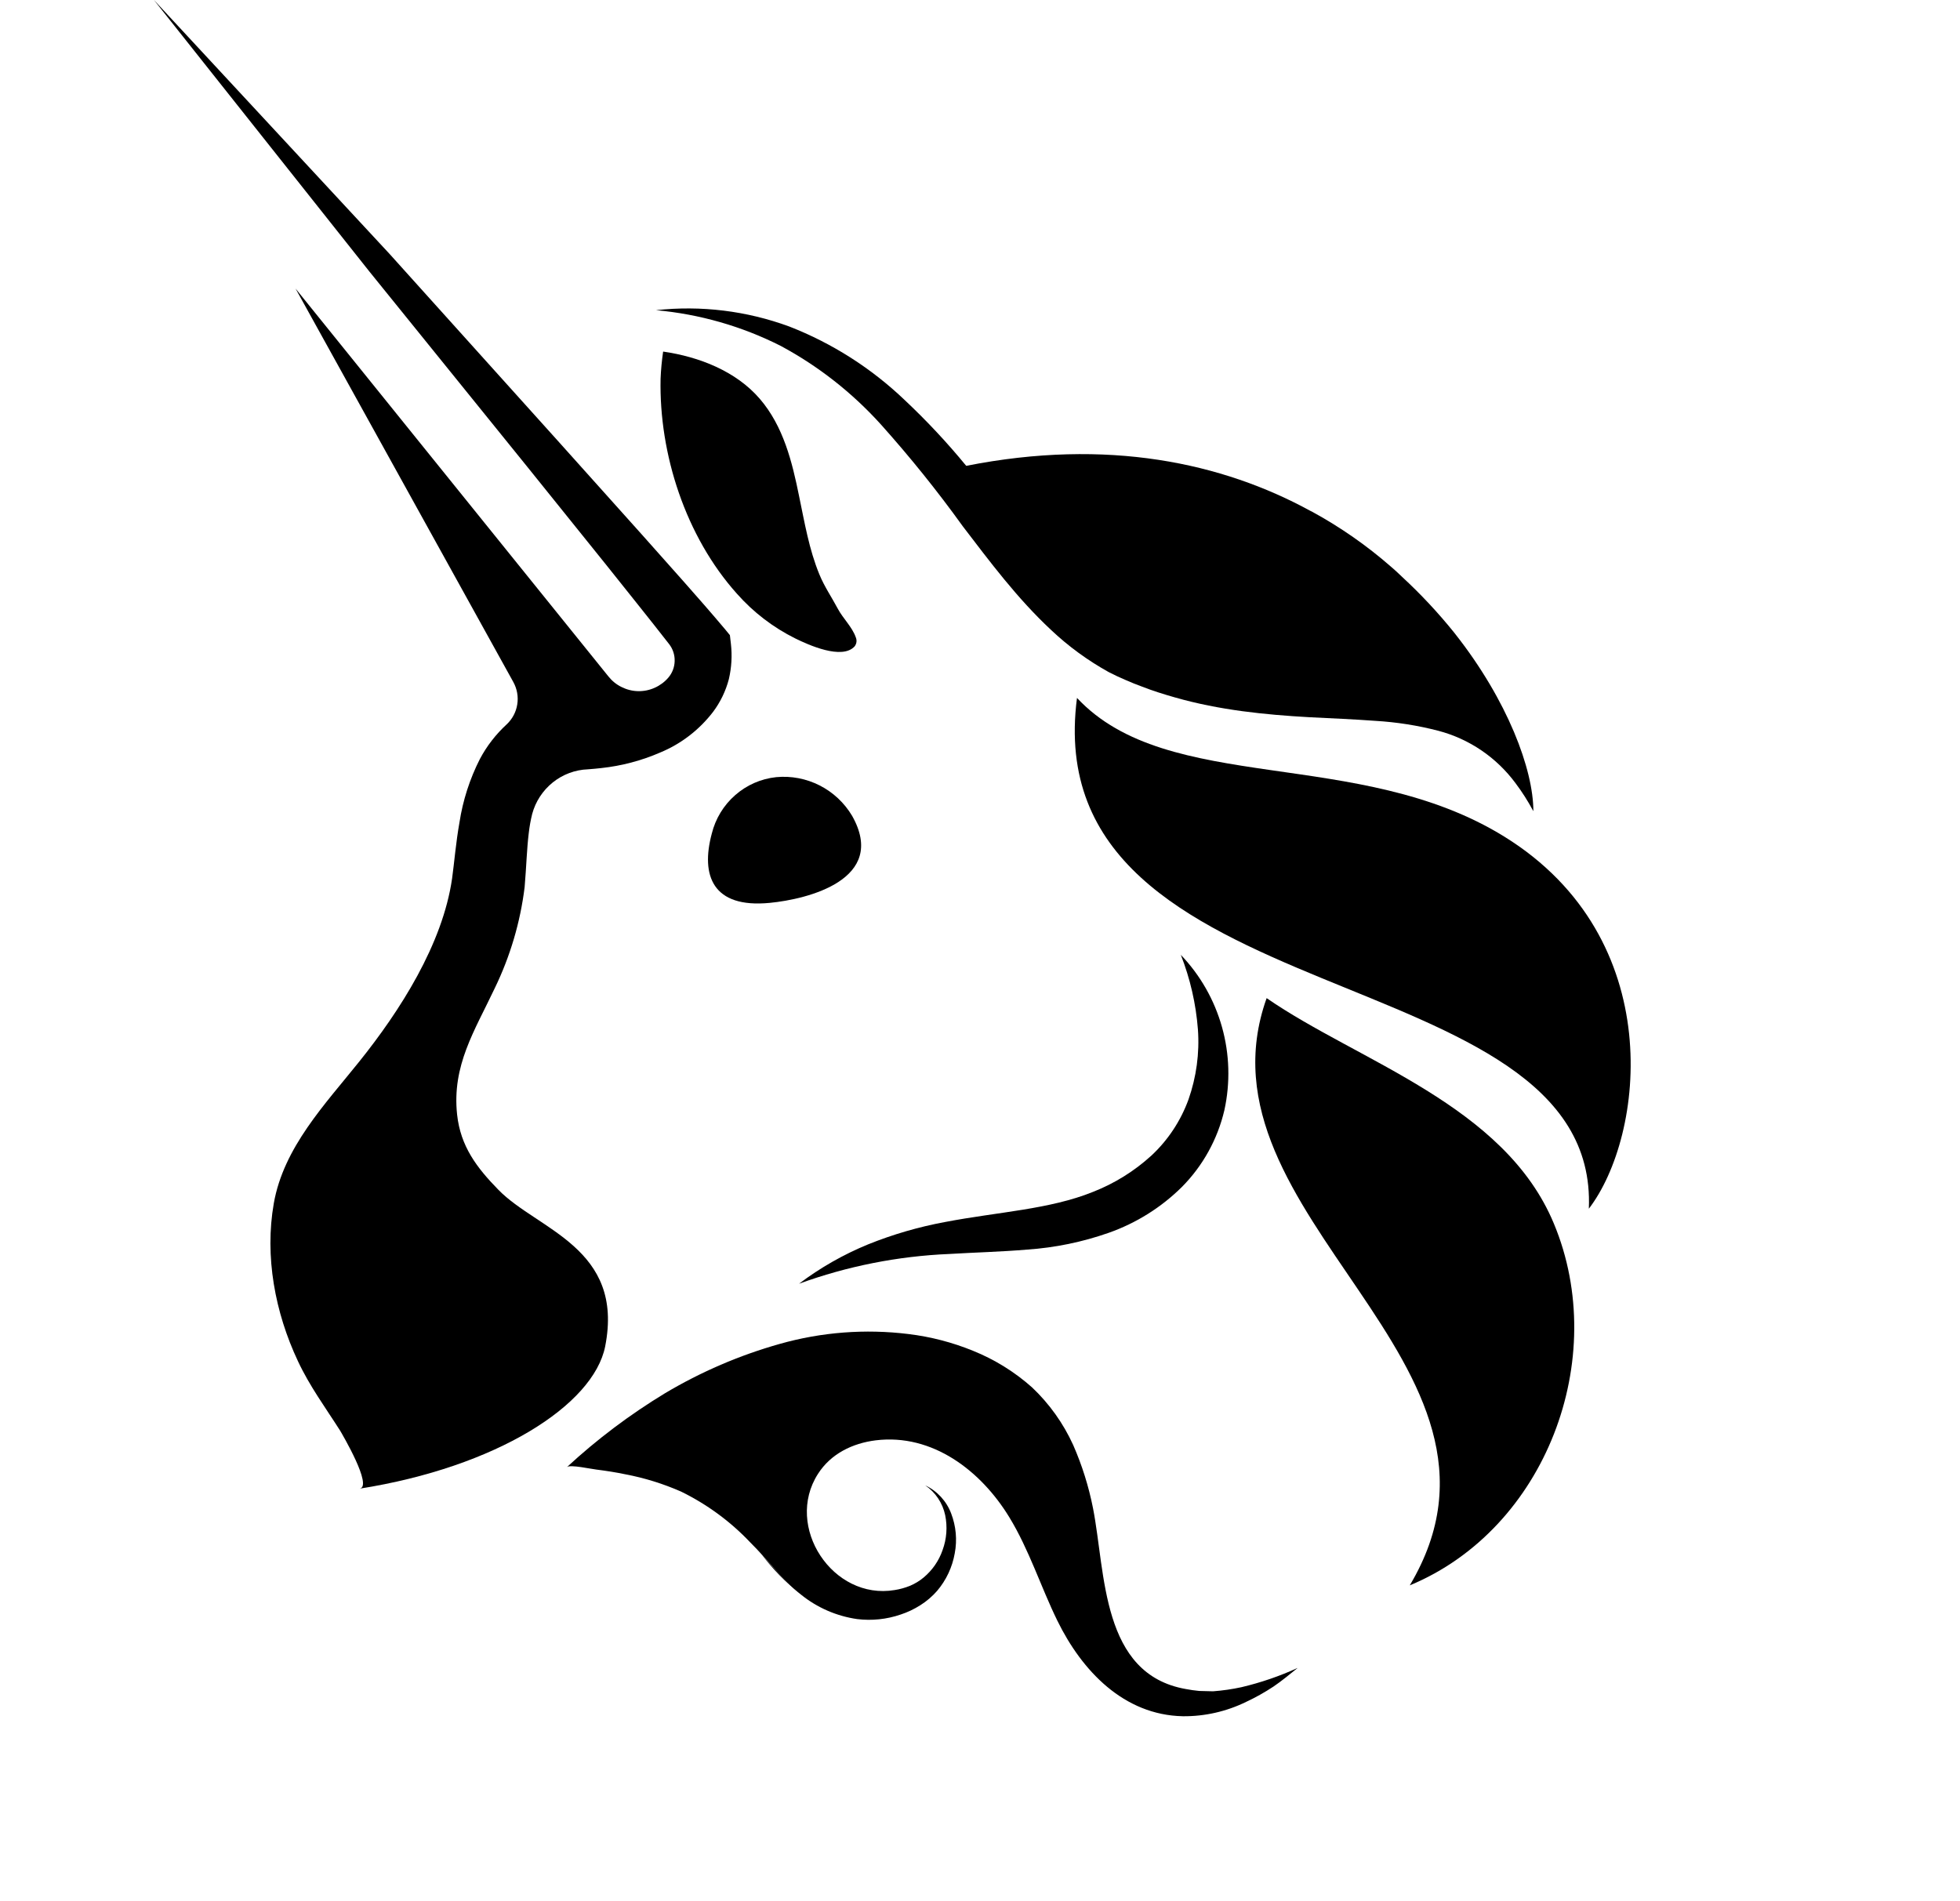
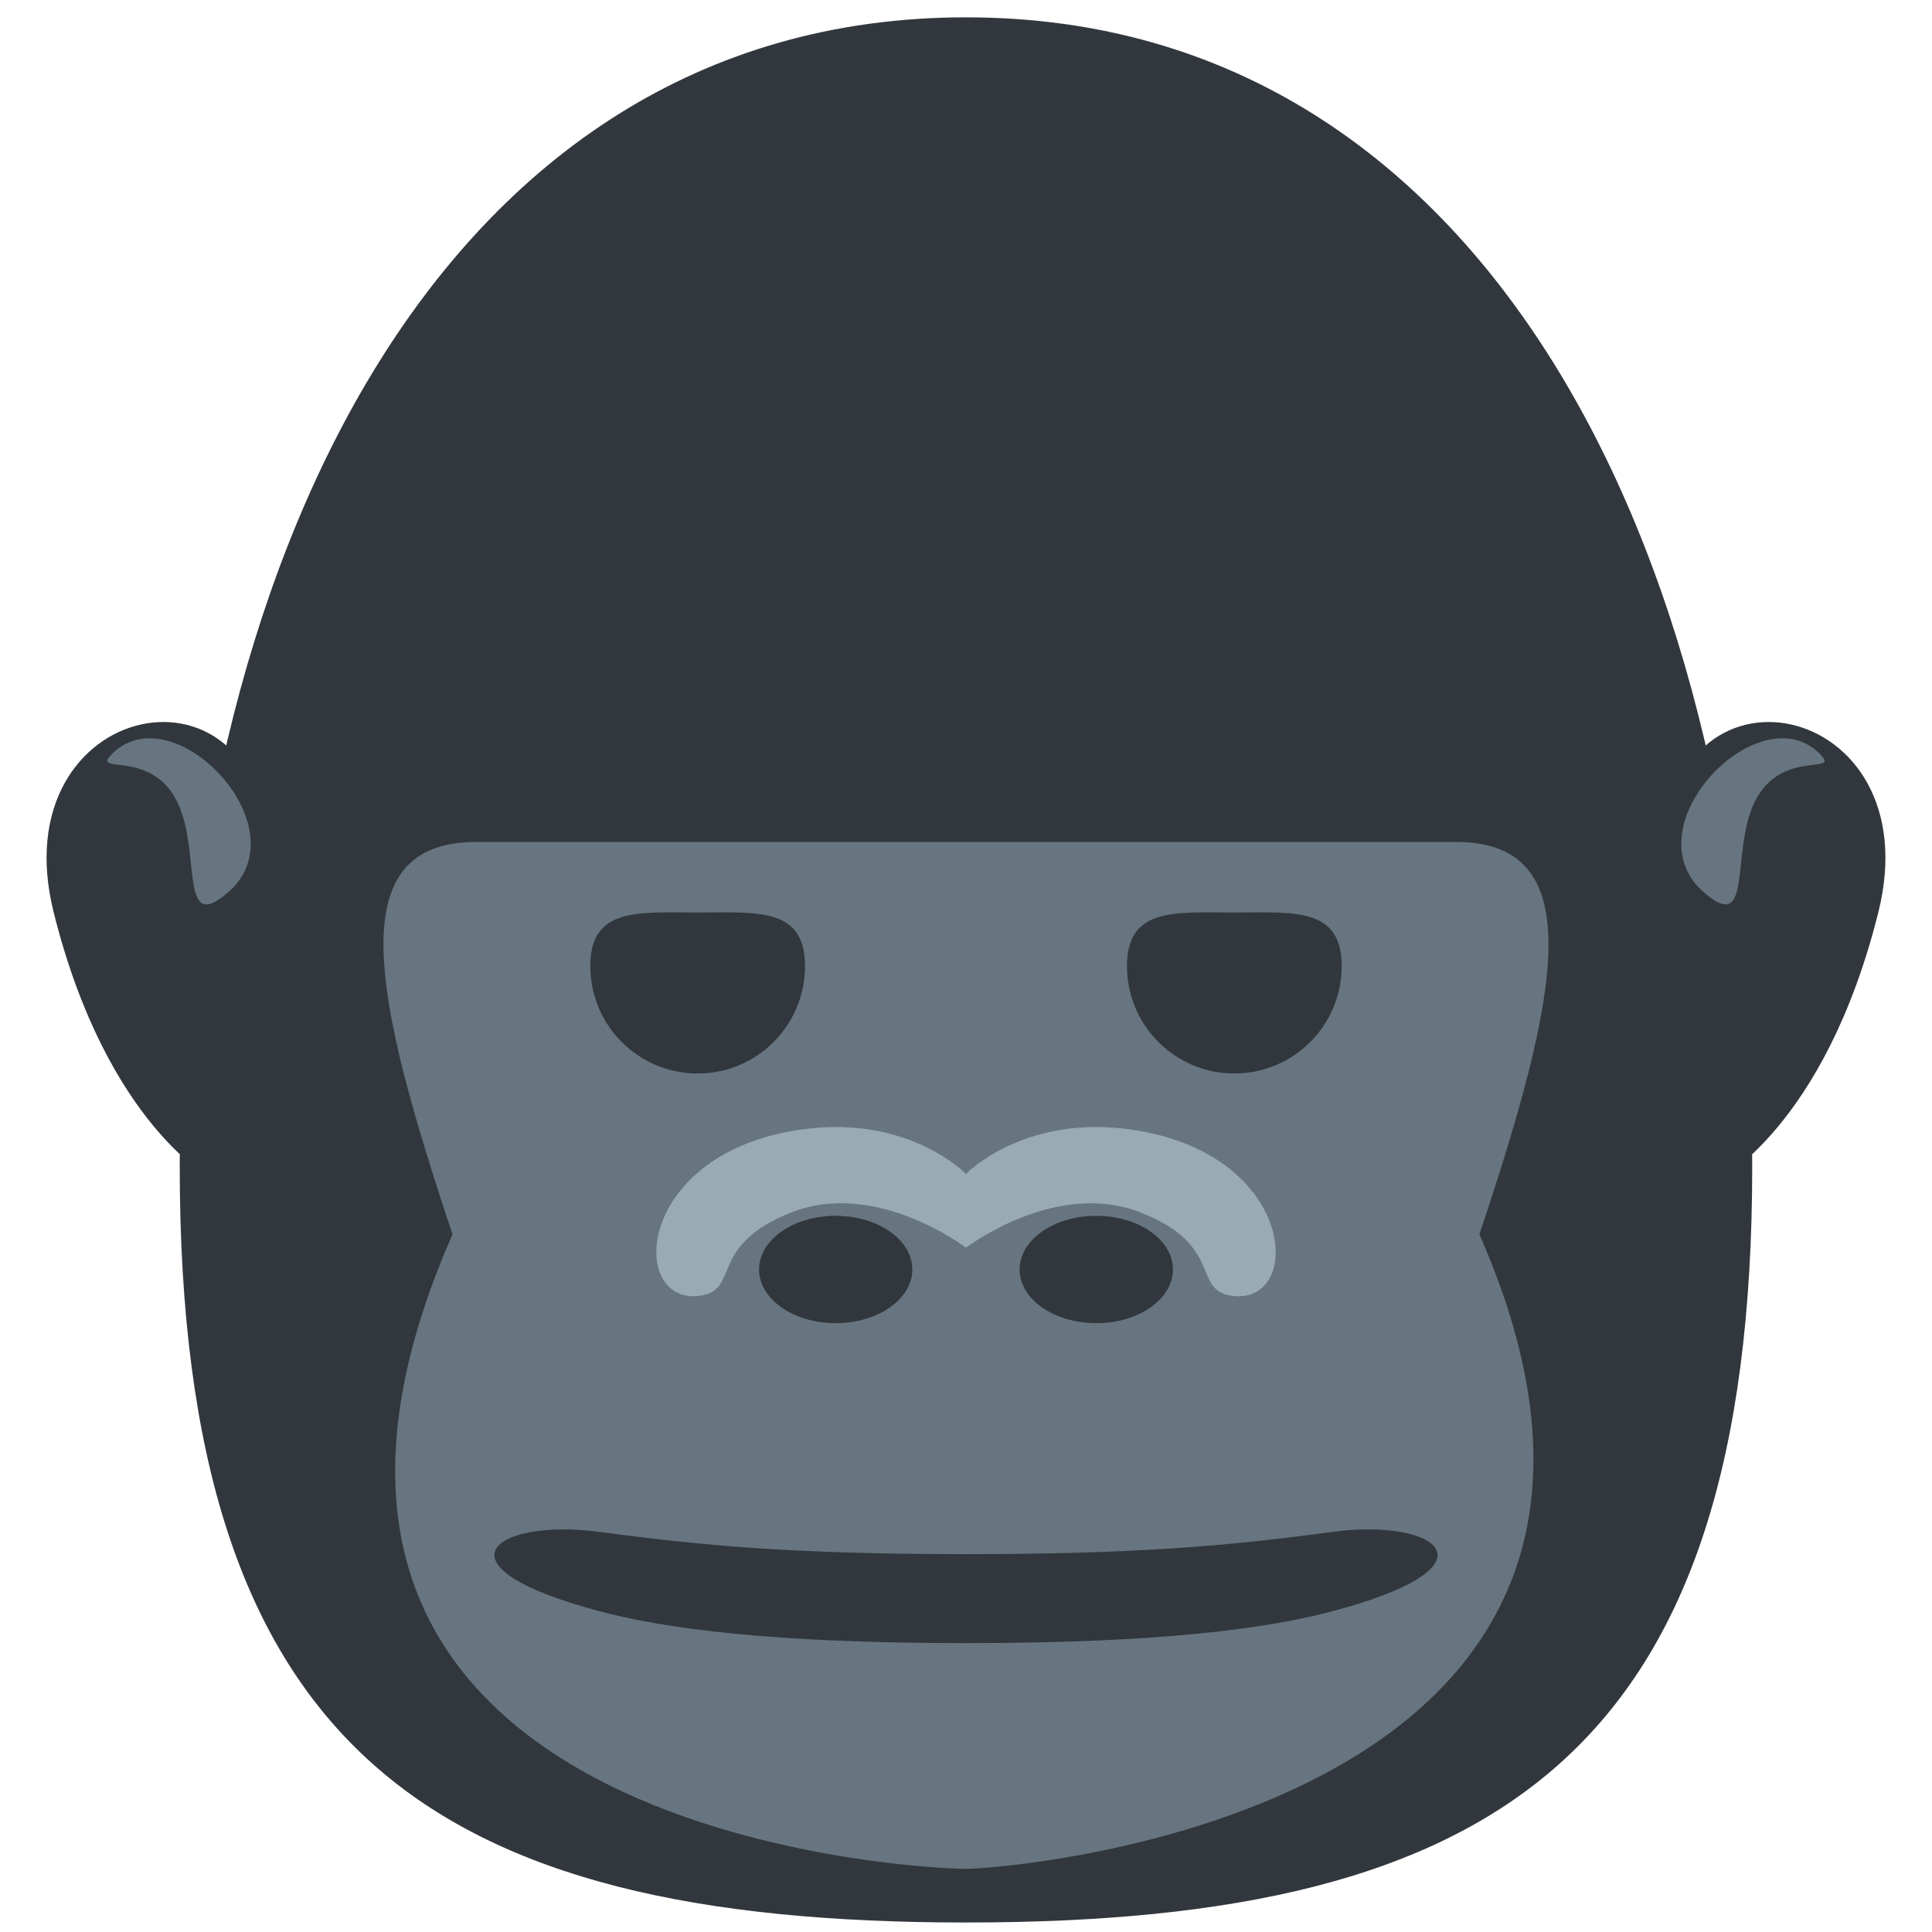
- <svg xmlns="http://www.w3.org/2000/svg" width="33" height="32" viewBox="0 0 33 32" fill="none">
-   <path d="M14.346 13.736C14.953 14.809 13.596 15.142 12.96 15.203C11.995 15.297 11.796 14.739 11.984 14.037C12.046 13.786 12.183 13.56 12.377 13.39C12.571 13.219 12.812 13.113 13.069 13.086C13.321 13.062 13.575 13.111 13.801 13.226C14.027 13.341 14.216 13.518 14.346 13.736Z" fill="black" />
-   <path d="M18.133 11.752C17.428 17.169 26.932 16.042 26.751 20.353C27.689 19.129 28.092 15.802 25.332 14.09C22.873 12.564 19.669 13.399 18.133 11.752Z" fill="black" />
-   <path d="M23.607 9.71C23.546 9.652 23.482 9.596 23.42 9.539C23.483 9.597 23.546 9.657 23.607 9.71Z" fill="black" />
-   <path d="M25.817 13.658L25.811 13.649C25.725 13.489 25.628 13.336 25.519 13.191C25.198 12.755 24.738 12.442 24.216 12.305C23.869 12.215 23.514 12.159 23.155 12.138C22.792 12.111 22.422 12.096 22.048 12.077C21.298 12.035 20.53 11.958 19.78 11.743C19.593 11.69 19.405 11.631 19.224 11.56C19.131 11.527 19.043 11.49 18.951 11.45C18.858 11.411 18.763 11.366 18.669 11.318C18.317 11.123 17.99 10.885 17.697 10.608C17.12 10.069 16.666 9.457 16.211 8.863C15.783 8.268 15.323 7.696 14.833 7.149C14.35 6.614 13.78 6.166 13.146 5.825C12.49 5.493 11.777 5.289 11.045 5.223C11.804 5.14 12.572 5.234 13.289 5.498C14.013 5.78 14.674 6.202 15.236 6.74C15.603 7.085 15.948 7.454 16.268 7.844C18.649 7.373 20.58 7.792 22.064 8.603L22.098 8.62C22.57 8.878 23.013 9.187 23.418 9.541C23.482 9.598 23.546 9.654 23.605 9.712C23.921 10.004 24.215 10.318 24.485 10.654L24.506 10.681C25.383 11.796 25.816 12.955 25.817 13.658Z" fill="black" />
-   <path d="M25.816 13.658L25.811 13.646L25.816 13.658Z" fill="black" />
-   <path d="M11.165 5.92C11.773 6.008 12.393 6.251 12.792 6.715C13.191 7.178 13.338 7.781 13.454 8.354C13.547 8.799 13.622 9.252 13.796 9.673C13.88 9.878 14.004 10.058 14.107 10.252C14.193 10.413 14.348 10.558 14.408 10.73C14.419 10.755 14.423 10.782 14.42 10.809C14.417 10.836 14.406 10.861 14.39 10.883C14.178 11.118 13.607 10.857 13.391 10.751C13.018 10.566 12.684 10.31 12.408 9.998C11.542 9.032 11.095 7.643 11.122 6.379C11.128 6.225 11.143 6.072 11.165 5.92Z" fill="black" />
-   <path d="M21.326 16.807C20.014 20.486 25.966 22.954 23.736 26.695C26.025 25.746 27.111 22.878 26.162 20.603C25.331 18.605 22.875 17.877 21.326 16.807Z" fill="black" />
-   <path d="M13.453 21.616C13.811 21.346 14.202 21.123 14.617 20.953C15.036 20.784 15.471 20.658 15.916 20.576C16.798 20.407 17.671 20.366 18.404 20.069C18.766 19.927 19.099 19.72 19.387 19.457C19.666 19.197 19.879 18.874 20.01 18.515C20.143 18.137 20.198 17.734 20.169 17.334C20.136 16.903 20.039 16.48 19.881 16.078C20.208 16.419 20.446 16.837 20.574 17.293C20.702 17.748 20.716 18.229 20.615 18.692C20.501 19.181 20.253 19.63 19.9 19.986C19.551 20.332 19.129 20.596 18.666 20.759C18.225 20.914 17.764 21.009 17.297 21.041C16.847 21.079 16.412 21.089 15.984 21.115C15.12 21.151 14.266 21.32 13.453 21.616Z" fill="black" />
-   <path d="M21.849 28.085C21.717 28.19 21.585 28.302 21.44 28.4C21.293 28.497 21.14 28.583 20.981 28.657C20.65 28.819 20.286 28.902 19.918 28.899C18.921 28.88 18.216 28.134 17.803 27.291C17.522 26.717 17.328 26.096 16.994 25.549C16.517 24.766 15.7 24.136 14.744 24.253C14.354 24.302 13.989 24.478 13.772 24.818C13.202 25.706 14.02 26.95 15.064 26.774C15.153 26.76 15.239 26.736 15.323 26.702C15.405 26.667 15.483 26.62 15.552 26.562C15.698 26.44 15.808 26.281 15.87 26.101C15.939 25.913 15.954 25.71 15.914 25.514C15.871 25.309 15.751 25.129 15.579 25.012C15.779 25.106 15.935 25.275 16.014 25.483C16.096 25.697 16.118 25.929 16.075 26.154C16.034 26.389 15.931 26.608 15.777 26.789C15.695 26.882 15.601 26.963 15.496 27.029C15.392 27.095 15.281 27.148 15.165 27.186C14.93 27.267 14.679 27.293 14.432 27.263C14.085 27.213 13.758 27.071 13.485 26.85C13.163 26.594 12.923 26.259 12.631 25.971C12.297 25.618 11.902 25.329 11.467 25.116C11.166 24.984 10.852 24.886 10.529 24.825C10.367 24.791 10.203 24.766 10.039 24.745C9.964 24.738 9.596 24.656 9.545 24.704C10.052 24.235 10.605 23.819 11.195 23.461C11.801 23.1 12.451 22.82 13.13 22.629C13.833 22.43 14.569 22.374 15.294 22.463C15.668 22.508 16.034 22.603 16.382 22.745C16.747 22.892 17.084 23.101 17.378 23.363C17.668 23.638 17.903 23.967 18.069 24.332C18.219 24.674 18.331 25.031 18.403 25.397C18.617 26.492 18.538 28.19 19.966 28.441C20.04 28.455 20.115 28.466 20.191 28.473L20.424 28.479C20.585 28.467 20.744 28.444 20.901 28.41C21.227 28.333 21.545 28.224 21.849 28.085Z" fill="black" />
-   <path d="M13.553 26.891L13.516 26.861L13.553 26.891Z" fill="black" />
-   <path d="M12.272 11.434C12.22 11.634 12.129 11.823 12.005 11.988C11.773 12.29 11.467 12.526 11.116 12.671C10.801 12.808 10.467 12.896 10.125 12.933C10.051 12.942 9.974 12.948 9.9 12.954C9.684 12.962 9.476 13.039 9.307 13.175C9.138 13.311 9.016 13.497 8.96 13.707C8.934 13.812 8.915 13.918 8.903 14.024C8.869 14.301 8.863 14.589 8.833 14.938C8.76 15.531 8.589 16.107 8.328 16.644C7.989 17.362 7.608 17.94 7.696 18.767C7.754 19.304 8.028 19.663 8.392 20.035C9.048 20.709 10.517 21.01 10.189 22.672C9.991 23.663 8.354 24.704 6.054 25.067C6.283 25.032 5.76 24.148 5.728 24.092C5.481 23.704 5.211 23.338 5.015 22.917C4.631 22.101 4.453 21.156 4.61 20.262C4.776 19.32 5.47 18.598 6.046 17.879C6.733 17.023 7.453 15.901 7.612 14.79C7.649 14.521 7.676 14.184 7.736 13.848C7.793 13.477 7.909 13.117 8.079 12.782C8.195 12.563 8.348 12.365 8.531 12.197C8.626 12.108 8.689 11.99 8.709 11.861C8.73 11.732 8.706 11.6 8.643 11.485L4.976 4.859L10.243 11.389C10.303 11.465 10.379 11.527 10.466 11.569C10.552 11.612 10.646 11.636 10.743 11.638C10.839 11.64 10.934 11.621 11.023 11.581C11.111 11.542 11.189 11.484 11.252 11.411C11.319 11.333 11.357 11.234 11.359 11.131C11.362 11.028 11.329 10.927 11.266 10.846C10.922 10.404 10.558 9.954 10.206 9.511L8.88 7.863L6.22 4.573L2.592 0L6.561 4.278L9.393 7.424L10.806 9C11.275 9.53 11.743 10.044 12.212 10.601L12.289 10.695L12.306 10.841C12.329 11.039 12.317 11.24 12.272 11.434Z" fill="black" />
-   <path d="M13.486 26.847C13.231 26.649 13.005 26.417 12.812 26.158C13.019 26.405 13.244 26.635 13.486 26.847Z" fill="black" />
+ <svg xmlns="http://www.w3.org/2000/svg" viewBox="0 0 36 36">
+   <path fill="#31373D" d="M5 16c0-4-5-3-4 1s3 5 3 5l1-6zm26 0c0-4 5-3 4 1s-3 5-3 5l-1-6z" />
+   <path fill="#31373D" d="M32.65 21.736c0 10.892-4.691 14.087-14.65 14.087-9.958 0-14.651-3.195-14.651-14.087S8.042.323 18 .323c9.959 0 14.65 10.521 14.65 21.413z" />
+   <path fill="#66757F" d="M27.567 23c1.49-4.458 2.088-7.312-.443-7.312H8.876c-2.532 0-1.933 2.854-.444 7.312C3.504 34.201 17.166 34.823 18 34.823S32.303 33.764 27.567 23z" />
+   <path fill="#31373D" d="M15 18.003c0 1.105-.896 2-2 2s-2-.895-2-2c0-1.104.896-1 2-1s2-.105 2 1zm10 0c0 1.105-.896 2-2 2s-2-.895-2-2c0-1.104.896-1 2-1s2-.105 2 1z" />
+   <ellipse fill="#31373D" cx="15.572" cy="23.655" rx="1.428" ry="1" />
+   <path fill="#31373D" d="M21.856 23.655c0 .553-.639 1-1.428 1-.79 0-1.429-.447-1.429-1 0-.553.639-1 1.429-1s1.428.448 1.428 1z" />
+   <path fill="#99AAB5" d="M21.02 21.04c-1.965-.26-3.02.834-3.02.834s-1.055-1.094-3.021-.834c-3.156.417-3.285 3.287-1.939 3.105.766-.104.135-.938 1.713-1.556 1.579-.616 3.247.66 3.247.66s1.667-1.276 3.246-.659.947 1.452 1.714 1.556c1.346.181 1.218-2.689-1.94-3.106z" />
+   <path fill="#31373D" d="M24.835 30.021c-1.209.323-3.204.596-6.835.596s-5.625-.272-6.835-.596c-3.205-.854-1.923-1.735 0-1.477 1.923.259 3.631.415 6.835.415 3.205 0 4.914-.156 6.835-.415 1.923-.258 3.204.623 0 1.477z" />
+   <path fill="#66757F" d="M4.253 16.625c1.403-1.225-1.078-3.766-2.196-2.544-.341.373.921-.188 1.336 1.086.308.942.001 2.208.86 1.458zm27.493 0c-1.402-1.225 1.078-3.766 2.196-2.544.341.373-.921-.188-1.337 1.086-.306.942 0 2.208-.859 1.458z" />
</svg>
